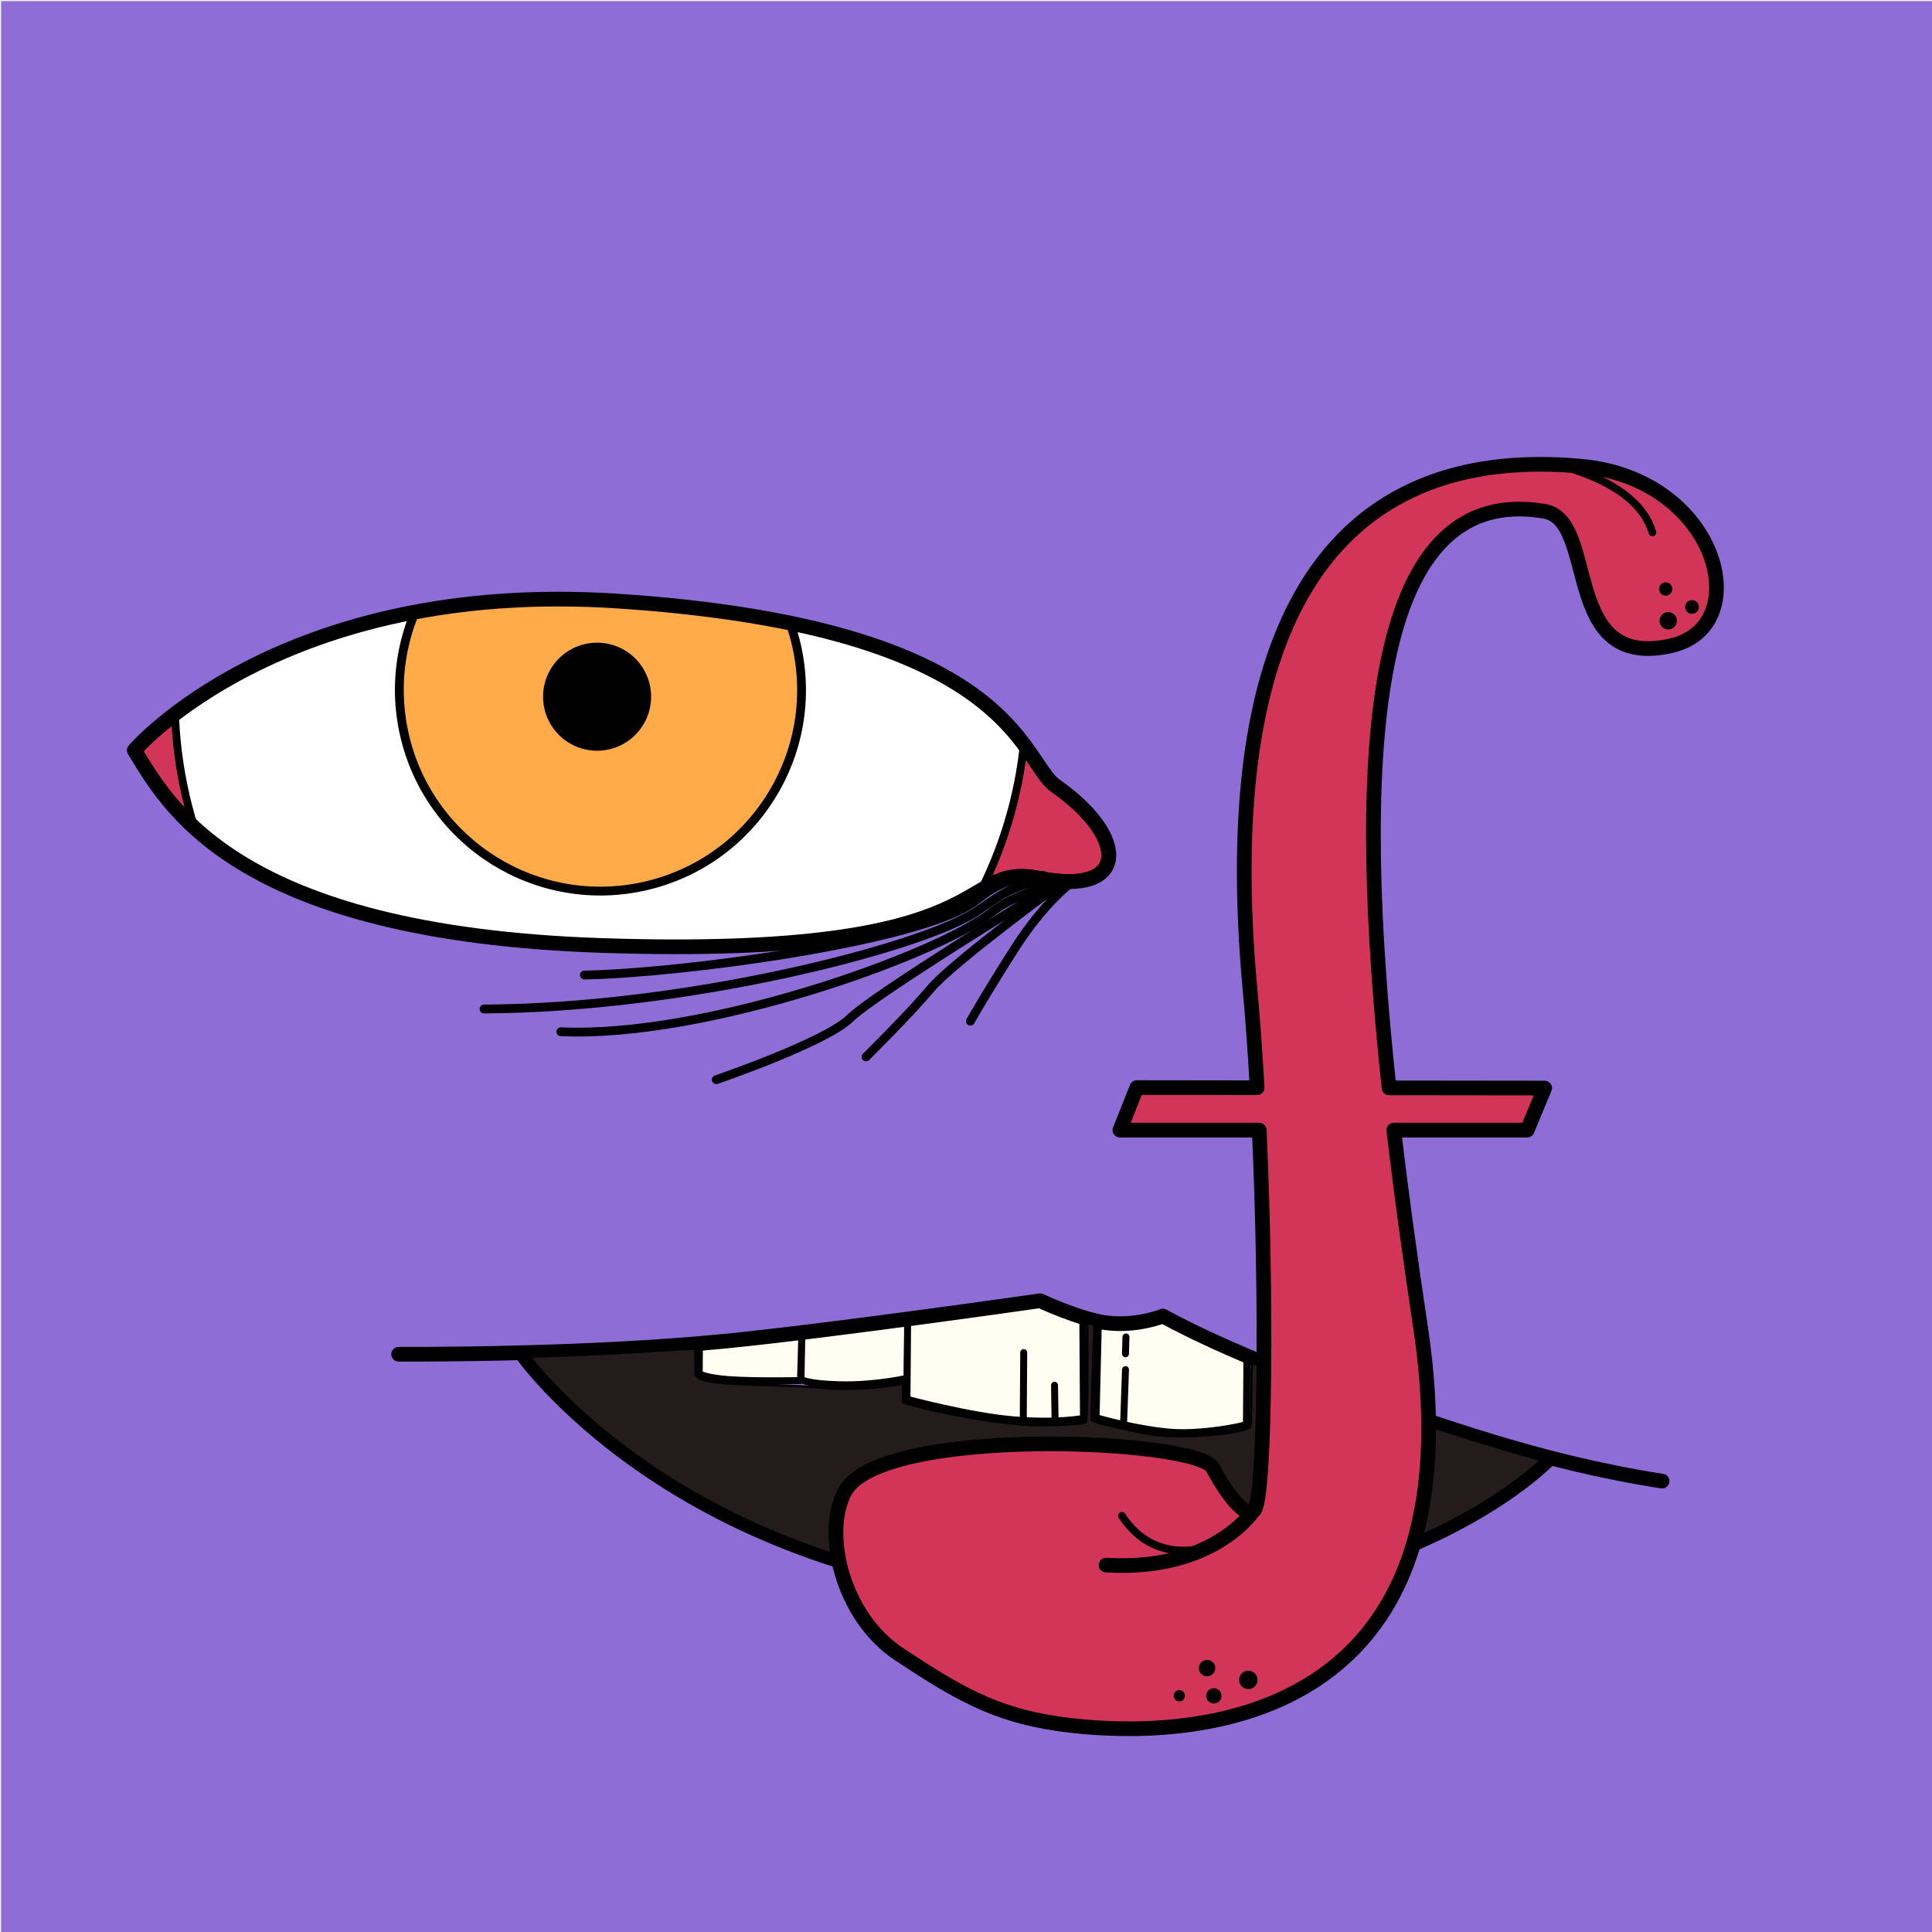
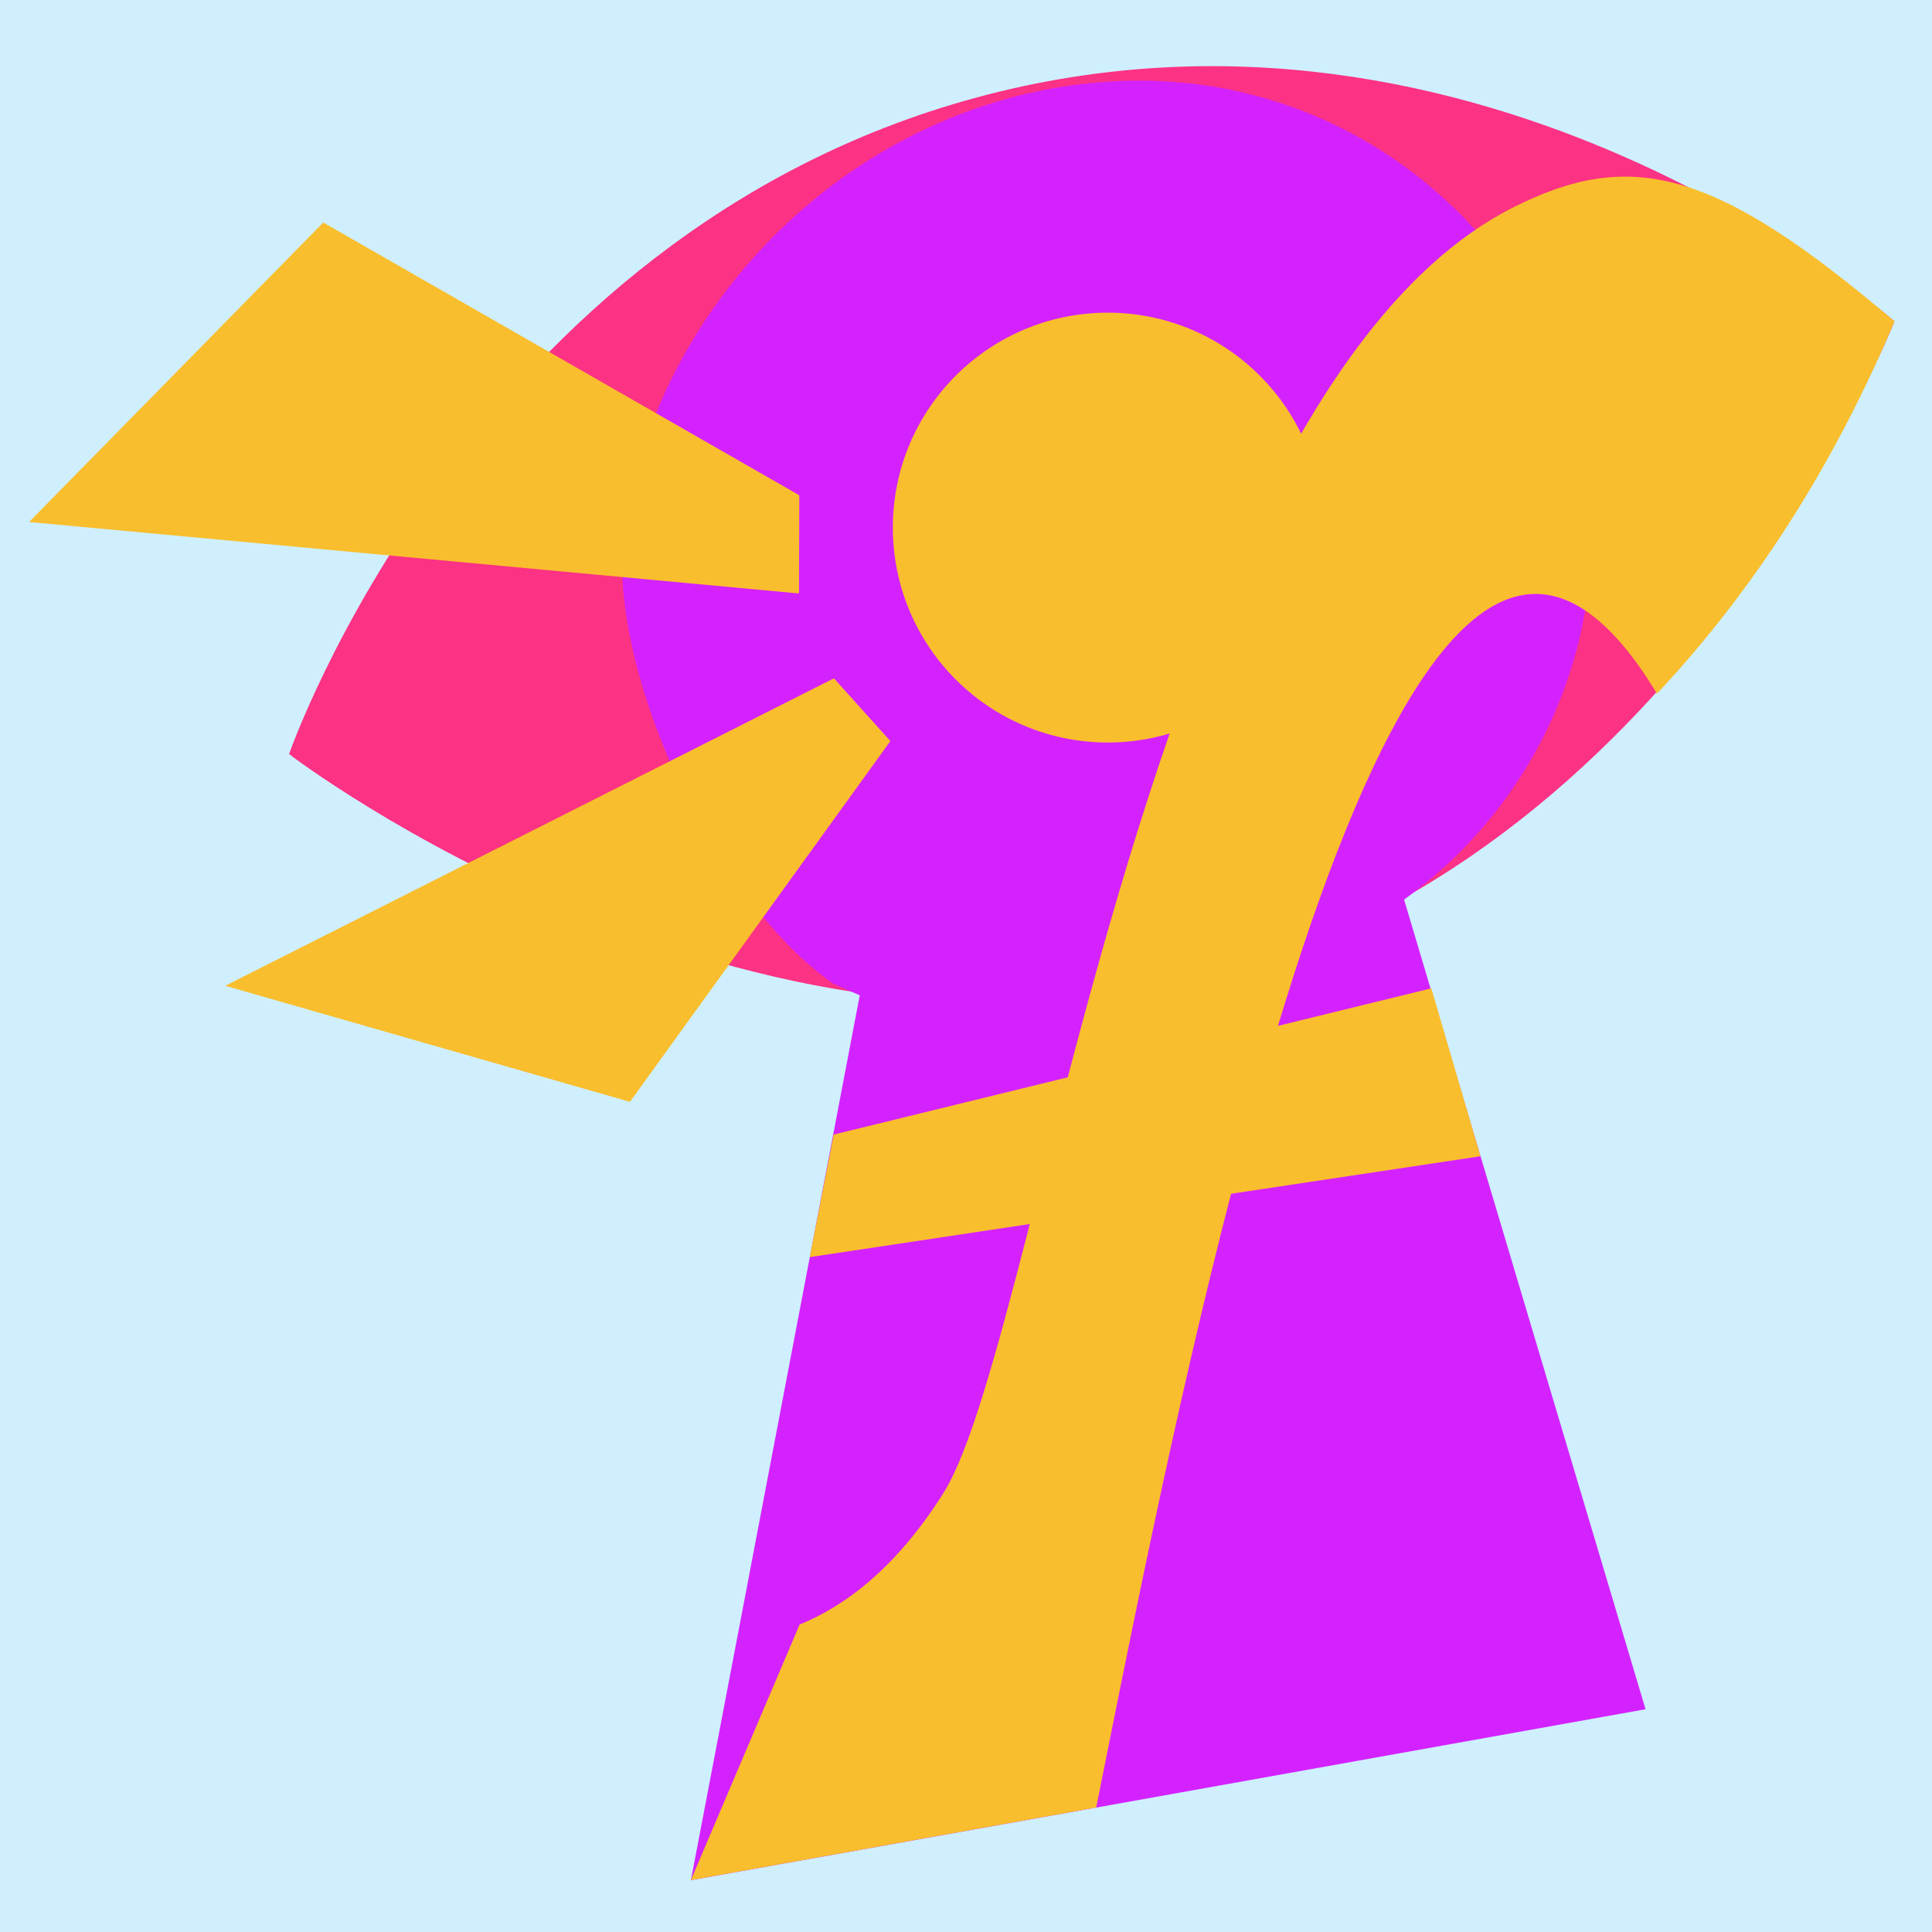
- <svg xmlns="http://www.w3.org/2000/svg" width="125mm" height="125mm" viewBox="0 0 125 125" version="1.1" id="svg1" xml:space="preserve">
-   <defs id="defs1">
-     <clipPath clipPathUnits="userSpaceOnUse" id="clipPath7">
-       <path style="fill:#e9afe9;fill-opacity:0.894;stroke:none;stroke-width:0.769;stroke-linecap:round;stroke-linejoin:round;stroke-dasharray:none;stroke-opacity:1" d="m 35.088,62.03 c 0,0 7.474,-8.736 24.642,-7.609 20.252,1.329 20.556,8.167 22.34,9.416 3.777,2.647 3.718,5.63 -0.813,4.73 -4.354,-0.864 -1.506,4.108 -22.301,3.418 -18.881,-0.627 -22.205,-7.282 -23.868,-9.956 z" id="path8" />
+ <svg xmlns="http://www.w3.org/2000/svg" id="Livello_1" version="1.1" viewBox="0 0 297.64 297.64">
+   <defs>
+     <style>
+       .st0 {
+         fill: none;
+       }
+ 
+       .st1 {
+         fill: #d422ff;
+       }
+ 
+       .st2 {
+         fill: #ffcd40;
+         opacity: .85;
+       }
+ 
+       .st3 {
+         clip-path: url(#clippath-1);
+       }
+ 
+       .st4 {
+         fill: #f9be2d;
+       }
+ 
+       .st5 {
+         fill: #cfefff;
+       }
+ 
+       .st6 {
+         fill: #fc3284;
+       }
+ 
+       .st7 {
+         clip-path: url(#clippath);
+       }
+     </style>
+     <clipPath id="clippath">
+       <path class="st0" d="M291.44,49.22S228.65-6.18,150.42,15.03C72.18,36.24,44.54,116.16,44.54,116.16c0,0,69.97,53.45,142.46,33.8,72.49-19.66,104.44-100.75,104.44-100.75Z" />
    </clipPath>
-     <clipPath clipPathUnits="userSpaceOnUse" id="clipPath8">
-       <path style="fill:#e9afe9;fill-opacity:0.894;stroke:none;stroke-width:0.769;stroke-linecap:round;stroke-linejoin:round;stroke-dasharray:none;stroke-opacity:1" d="m 35.088,62.03 c 0,0 7.474,-8.736 24.642,-7.609 20.252,1.329 20.556,8.167 22.34,9.416 3.777,2.647 3.718,5.63 -0.813,4.73 -4.354,-0.864 -1.506,4.108 -22.301,3.418 -18.881,-0.627 -22.205,-7.282 -23.868,-9.956 z" id="path9" />
-     </clipPath>
-     <clipPath clipPathUnits="userSpaceOnUse" id="clipPath9">
-       <path style="fill:#e9afe9;fill-opacity:0.894;stroke:none;stroke-width:0.769;stroke-linecap:round;stroke-linejoin:round;stroke-dasharray:none;stroke-opacity:1" d="m 35.088,62.03 c 0,0 7.474,-8.736 24.642,-7.609 20.252,1.329 20.556,8.167 22.34,9.416 3.777,2.647 3.718,5.63 -0.813,4.73 -4.354,-0.864 -1.506,4.108 -22.301,3.418 -18.881,-0.627 -22.205,-7.282 -23.868,-9.956 z" id="path10" />
-     </clipPath>
-     <clipPath clipPathUnits="userSpaceOnUse" id="clipPath10">
-       <path style="fill:#e9afe9;fill-opacity:0.894;stroke:none;stroke-width:0.769;stroke-linecap:round;stroke-linejoin:round;stroke-dasharray:none;stroke-opacity:1" d="m 34.575,61.859 c 0,0 7.474,-8.736 24.642,-7.609 20.252,1.329 20.556,8.167 22.34,9.416 3.777,2.647 3.718,5.63 -0.813,4.73 -4.354,-0.864 -1.506,4.108 -22.301,3.418 C 39.562,71.188 36.238,64.533 34.575,61.859 Z" id="path11" />
-     </clipPath>
-     <clipPath clipPathUnits="userSpaceOnUse" id="clipPath43">
-       <path style="display:none;fill:#ffec1d;fill-opacity:0.313;stroke:#000000;stroke-width:0.45;stroke-linecap:round;stroke-linejoin:round;stroke-dasharray:none;stroke-opacity:1" d="M 96.506,73.881 C 74.163,60.551 54.533,95.688 54.533,95.688 c 0,0 11.734,0.085 21.098,-0.842 7.001,-0.693 20.406,-2.618 20.406,-2.618 0,0 2.618,1.222 4.314,1.432 1.951,0.242 3.633,-0.442 3.633,-0.442 0,0 4.764,2.709 12.947,5.377 4.817,1.57 10.696,4.311 19.35,5.304 0,0 -17.433,-16.687 -39.776,-30.017 z" id="path43" />
-       <path id="lpe_path-effect43" style="display:inline;fill:#ffec1d;fill-opacity:0.313;stroke:#000000;stroke-width:0.45;stroke-linecap:round;stroke-linejoin:round;stroke-dasharray:none;stroke-opacity:1" class="powerclip" d="m 68.756,86.588 h 45.912 v 19.402 H 68.756 Z M 96.506,73.881 C 74.163,60.551 54.533,95.688 54.533,95.688 c 0,0 11.734,0.085 21.098,-0.842 7.001,-0.693 20.406,-2.618 20.406,-2.618 0,0 2.618,1.222 4.314,1.432 1.951,0.242 3.633,-0.442 3.633,-0.442 0,0 4.764,2.709 12.947,5.377 4.817,1.57 10.696,4.311 19.35,5.304 0,0 -17.433,-16.687 -39.776,-30.017 z" />
+     <clipPath id="clippath-1">
+       <path class="st0" d="M291.86,49.51S229.07-5.89,150.84,15.32C72.6,36.54,44.96,116.46,44.96,116.46c0,0,69.97,53.45,142.46,33.8,72.49-19.66,104.44-100.75,104.44-100.75Z" />
    </clipPath>
  </defs>
-   <rect style="display:inline;opacity:1;fill:#8f6dd6;fill-opacity:1;stroke:none;stroke-width:0.357;stroke-linecap:round;stroke-linejoin:round;stroke-dasharray:none;stroke-opacity:1" id="rect17" width="125" height="125" x="0.074" y="0.074" />
-   <g id="layer2" style="display:inline" />
-   <g id="g29" style="display:inline" clip-path="url(#clipPath43)" transform="translate(-28.74237,-8.070124)">
-     <path style="display:inline;opacity:1;fill:#fffef3;fill-opacity:1;stroke:#020000;stroke-width:0.45;stroke-linecap:round;stroke-linejoin:round;stroke-dasharray:none;stroke-opacity:1" d="m 87.479,93.409 -0.041,3.834 c 0,0 -2.099,0.482 -4.364,0.421 -2.266,-0.06 -2.507,-0.363 -2.507,-0.363 l 0.057,-3.016 -0.088,3.107 c 0,0 -2.991,0.06 -4.622,-0.06 -1.631,-0.121 -1.933,-0.393 -1.933,-0.393 l 0.017,-1.944" id="path22" />
-     <g id="g27" style="display:inline">
-       <path style="display:inline;opacity:1;fill:#fffef3;fill-opacity:1;stroke:#000000;stroke-width:0.45;stroke-linecap:round;stroke-linejoin:round;stroke-dasharray:none;stroke-opacity:1" d="m 87.479,91.898 -0.055,6.703 c 0,0 4.018,1.088 6.857,1.329 2.84,0.242 4.562,-0.091 4.562,-0.091 l -0.054,-8.027" id="path20" />
-       <path style="display:inline;opacity:1;fill:none;fill-opacity:1;stroke:#020000;stroke-width:0.45;stroke-linecap:round;stroke-linejoin:round;stroke-dasharray:none;stroke-opacity:1" d="m 94.948,99.978 0.028,-4.398" id="path24" />
-       <path style="display:inline;opacity:1;fill:none;fill-opacity:1;stroke:#020000;stroke-width:0.45;stroke-linecap:round;stroke-linejoin:round;stroke-dasharray:none;stroke-opacity:1" d="m 97.008,100.007 -0.038,-2.312" id="path25" />
-     </g>
-     <g id="g28" style="display:inline" transform="translate(-0.4229215,-0.4953283)">
-       <path style="display:inline;opacity:1;fill:#fffef3;fill-opacity:1;stroke:#020000;stroke-width:0.45;stroke-linecap:round;stroke-linejoin:round;stroke-dasharray:none;stroke-opacity:1" d="m 100.261,92.724 -0.18,7.569 c 0,0 3.444,0.997 5.679,0.967 2.235,-0.03 4.048,-0.514 4.048,-0.514 l 0.058,-7.671" id="path21" />
-       <path style="display:inline;opacity:1;fill:none;fill-opacity:1;stroke:#020000;stroke-width:0.45;stroke-linecap:round;stroke-linejoin:round;stroke-dasharray:none;stroke-opacity:1" d="m 101.859,100.738 0.126,-3.557" id="path26" />
-       <path style="display:inline;opacity:1;fill:none;fill-opacity:1;stroke:#020000;stroke-width:0.45;stroke-linecap:round;stroke-linejoin:round;stroke-dasharray:none;stroke-opacity:1" d="m 101.984,96.154 0.03,-1.088" id="path27" />
-     </g>
+   <rect class="st5" width="297.64" height="297.64" />
+   <g class="st7">
+     <path class="st6" d="M291.44,49.22S228.65-6.18,150.42,15.03C72.18,36.24,44.54,116.16,44.54,116.16c0,0,69.97,53.45,142.46,33.8,72.49-19.66,104.44-100.75,104.44-100.75Z" />
  </g>
-   <g id="g3" transform="matrix(1.268787,0,0,1.268787,-35.83305,-30.15946)" style="display:inline">
-     <path style="fill:#e9afe9;fill-opacity:0.894;stroke:none;stroke-width:0.769;stroke-linecap:round;stroke-linejoin:round;stroke-dasharray:none;stroke-opacity:1" d="m 35.088,62.03 c 0,0 7.474,-8.736 24.642,-7.609 20.252,1.329 20.556,8.167 22.34,9.416 3.777,2.647 3.718,5.63 -0.813,4.73 -4.354,-0.864 -1.506,4.108 -22.301,3.418 C 40.075,71.359 36.751,64.704 35.088,62.03 Z" id="path7" />
-     <path style="fill:#d33559;fill-opacity:1;stroke:#000000;stroke-width:0.769;stroke-linecap:round;stroke-linejoin:round;stroke-dasharray:none;stroke-opacity:1" d="m 34.575,61.859 c 0,0 7.474,-8.736 24.642,-7.609 20.252,1.329 20.556,8.167 22.34,9.416 3.777,2.647 3.718,5.63 -0.813,4.73 -4.354,-0.864 -1.506,4.108 -22.301,3.418 C 39.562,71.188 36.238,64.533 34.575,61.859 Z" id="path5" transform="translate(0.5126582,0.1708861)" clip-path="url(#clipPath10)" />
-     <path style="fill:#ffffff;fill-opacity:1;stroke:#000000;stroke-width:0.4;stroke-linecap:round;stroke-linejoin:round;stroke-dasharray:none;stroke-opacity:1" id="path1" d="M 63.76,80.611 A 21.703,21.703 0 0 1 37.719,64.372 21.703,21.703 0 0 1 53.954,38.328 a 21.703,21.703 0 0 1 26.047,16.229 21.703,21.703 0 0 1 -16.224,26.05" clip-path="url(#clipPath9)" />
-     <path style="fill:#ffab4a;fill-opacity:1;stroke:#000000;stroke-width:0.45;stroke-linecap:round;stroke-linejoin:round;stroke-dasharray:none;stroke-opacity:1" id="path2" d="M 61.175,68.944 A 10.253,10.253 0 0 1 48.873,61.272 10.253,10.253 0 0 1 56.542,48.968 10.253,10.253 0 0 1 68.848,56.635 10.253,10.253 0 0 1 61.183,68.942" clip-path="url(#clipPath8)" />
-     <path style="opacity:1;fill:#000000;fill-opacity:1;stroke-width:1.896;stroke-linecap:round;stroke-linejoin:round" id="path3" d="m 59.312,61.981 a 2.755,2.755 0 0 1 -3.306,-2.061 2.755,2.755 0 0 1 2.061,-3.306 2.755,2.755 0 0 1 3.306,2.06 2.755,2.755 0 0 1 -2.059,3.307" clip-path="url(#clipPath7)" />
-     <path style="fill:#e9afaf;fill-opacity:0;stroke:#000000;stroke-width:0.749;stroke-linecap:round;stroke-linejoin:round;stroke-dasharray:none;stroke-opacity:1" d="m 34.575,61.859 c 0,0 7.474,-8.736 24.642,-7.609 20.252,1.329 20.556,8.167 22.34,9.416 3.777,2.647 3.718,5.63 -0.813,4.73 -4.354,-0.864 -1.506,4.108 -22.301,3.418 C 39.562,71.188 36.238,64.533 34.575,61.859 Z" id="path4" transform="translate(0.5126582,0.1708861)" clip-path="none" />
-     <g id="g17" transform="translate(0.5126582,0.1708861)">
-       <path style="display:inline;opacity:1;fill:none;fill-opacity:0.894;stroke:#000000;stroke-width:0.45;stroke-linecap:round;stroke-linejoin:round;stroke-dasharray:none;stroke-opacity:1" d="m 81.503,68.423 c -2.407,0.274 -3.08,1.106 -4.109,1.74 -3.021,1.861 -14.783,4.843 -24.983,4.889" id="path12" />
-       <path style="display:inline;opacity:1;fill:none;fill-opacity:0.894;stroke:#000000;stroke-width:0.45;stroke-linecap:round;stroke-linejoin:round;stroke-dasharray:none;stroke-opacity:1" d="m 80.929,68.241 c -2.347,0.153 -2.929,0.955 -3.656,1.438 -2.956,1.964 -14.842,3.553 -19.744,3.641" id="path13" />
-       <path style="opacity:1;fill:none;fill-opacity:0.894;stroke:#000000;stroke-width:0.45;stroke-linecap:round;stroke-linejoin:round;stroke-dasharray:none;stroke-opacity:1" d="m 82.621,68.392 c -2.407,0.697 -3.291,0.925 -4.381,1.77 -2.803,2.176 -14.572,6.387 -21.909,6.049" id="path14" />
-       <path style="opacity:1;fill:none;fill-opacity:0.894;stroke:#000000;stroke-width:0.45;stroke-linecap:round;stroke-linejoin:round;stroke-dasharray:none;stroke-opacity:1" d="m 82.288,68.664 c 0,0 -1.329,0.997 -2.749,3.202 -1.42,2.205 -2.326,3.806 -2.326,3.806" id="path15" />
-       <path style="opacity:1;fill:none;fill-opacity:0.894;stroke:#000000;stroke-width:0.45;stroke-linecap:round;stroke-linejoin:round;stroke-dasharray:none;stroke-opacity:1" d="m 81.714,68.725 c 0,0 -5.438,3.988 -6.525,5.287 -1.088,1.299 -3.301,3.483 -3.301,3.483" id="path16" />
-       <path style="opacity:1;fill:none;fill-opacity:0.894;stroke:#000000;stroke-width:0.45;stroke-linecap:round;stroke-linejoin:round;stroke-dasharray:none;stroke-opacity:1" d="m 80.808,69.117 c 0,0 -8.458,5.166 -9.727,6.404 -1.269,1.239 -6.826,3.135 -6.826,3.135" id="path17" />
-     </g>
+   <circle class="st2" cx="170.52" cy="87.09" r="33.11" />
+   <g class="st3">
+     <path class="st6" d="M291.86,49.51S229.07-5.89,150.84,15.32C72.6,36.54,44.96,116.46,44.96,116.46c0,0,69.97,53.45,142.46,33.8,72.49-19.66,104.44-100.75,104.44-100.75Z" />
  </g>
-   <g id="g6" style="display:inline" transform="translate(-28.74237,-8.070124)">
-     <path style="display:inline;opacity:1;fill:none;fill-opacity:1;stroke:#000000;stroke-width:0.95;stroke-linecap:round;stroke-linejoin:round;stroke-dasharray:none;stroke-opacity:1" d="m 54.533,95.688 c 0,0 11.734,0.085 21.098,-0.842 7.001,-0.693 20.406,-2.618 20.406,-2.618 0,0 2.618,1.222 4.314,1.432 1.951,0.242 3.633,-0.442 3.633,-0.442 0,0 4.764,2.709 12.947,5.377 4.817,1.57 11.283,4.053 19.35,5.304" id="path18" />
-     <path style="display:inline;fill:#241c1c;fill-opacity:1;stroke:#000000;stroke-width:0.603;stroke-linecap:round;stroke-linejoin:round;stroke-dasharray:none;stroke-opacity:1" d="m 306.912,408.95 c -20.729,-7.696 -36.789,-16.816 -52.222,-29.656 -4.395,-3.656 -11.349,-10.47 -14.666,-14.37 l -2.263,-2.661 2.643,-0.078 c 7.744,-0.227 21.995,-0.905 28.544,-1.357 4.098,-0.283 7.97,-0.515 8.604,-0.515 l 1.153,-8.8e-4 v 3.362 c 0,3.31 0.015,3.369 0.976,3.858 1.888,0.96 6.046,1.378 16.587,1.667 5.854,0.161 12.241,0.475 14.192,0.699 4.577,0.525 13.204,0.083 18.007,-0.922 l 0.976,-0.204 v 2.325 2.325 l 1.863,0.536 c 7.37,2.121 19.758,4.335 27.267,4.873 5.312,0.381 14.561,0.029 15.566,-0.593 0.238,-0.147 0.365,-4.385 0.365,-12.219 v -11.993 l 0.89,0.17 0.89,0.17 -0.176,4.837 c -0.097,2.66 -0.263,7.917 -0.368,11.681 l -0.191,6.844 1.163,0.483 c 1.331,0.553 9.72,2.41 13.936,3.085 6.756,1.081 22.571,-0.219 23.678,-1.947 0.143,-0.224 0.263,-3.8 0.266,-7.947 0.004,-5.097 0.128,-7.54 0.384,-7.54 0.208,0 0.704,0.174 1.101,0.387 0.707,0.378 0.718,0.576 0.49,8.959 -0.393,14.475 -1.157,24.466 -1.972,25.784 -0.684,1.107 -3.997,-2.461 -6.968,-7.506 -0.879,-1.492 -1.945,-3.037 -2.37,-3.433 -5.118,-4.774 -40.303,-7.053 -63.574,-4.117 -11.61,1.465 -19.859,3.998 -24.482,7.518 -3.523,2.683 -5.342,8.176 -5.049,15.251 0.116,2.809 0.048,3.987 -0.231,3.975 -0.218,-0.009 -2.472,-0.787 -5.009,-1.729 z" id="path37" transform="scale(0.2645833)" />
-     <path style="display:inline;fill:#241c1c;fill-opacity:1;stroke:#000000;stroke-width:0.603;stroke-linecap:round;stroke-linejoin:round;stroke-dasharray:none;stroke-opacity:1" d="m 456.116,405.663 c 0.003,-0.257 0.235,-1.442 0.516,-2.634 0.995,-4.218 1.967,-12.1 2.197,-17.808 0.205,-5.085 0.301,-5.756 0.797,-5.564 1.969,0.761 17.663,5.594 21.407,6.592 2.487,0.663 4.522,1.316 4.524,1.451 0.003,0.343 -4.402,3.929 -7.882,6.417 -4.394,3.141 -8.75,5.757 -14.646,8.796 -5.939,3.061 -6.921,3.452 -6.914,2.75 z" id="path38" transform="scale(0.2645833)" />
-     <path style="display:inline;opacity:1;fill:none;fill-opacity:1;stroke:#000000;stroke-width:0.85;stroke-linecap:round;stroke-linejoin:round;stroke-dasharray:none;stroke-opacity:1" d="m 62.39,95.594 c 0,0 9.688,14.063 33.13,15.876 23.442,1.813 33.577,-9.063 33.577,-9.063" id="path19" />
-     <g id="g7" style="display:inline">
-       <path id="path29" style="display:inline;opacity:1;fill:#d33559;fill-opacity:1;stroke:#000000;stroke-width:0.95;stroke-linecap:round;stroke-linejoin:round;stroke-dasharray:none;stroke-opacity:1" d="m 128.377,38.111 c -13.14,0.009 -20.992,9.877 -18.755,34.02 0.18,1.94 0.331,4.082 0.456,6.315 l -7.784,-0.01 -1.096,2.754 h 9.018 c 0.491,10.907 0.377,22.927 -0.246,24.437 -0.395,0.958 -1.733,-0.649 -2.772,-2.596 -0.992,-1.857 -21.51,-2.758 -23.792,1.55 -1.443,2.725 -0.151,8.096 3.504,10.513 3.655,2.417 6.102,3.897 10.271,4.501 4.169,0.604 27.803,3.115 23.464,-25.695 -0.628,-4.171 -1.227,-8.462 -1.725,-12.711 h 8.633 l 1.129,-2.721 -10.068,-0.012 c -2.196,-20.551 -1.629,-39.262 10.041,-37.309 3.537,0.592 1.014,10.335 8.213,8.7 5.513,-1.252 3.064,-10.784 -5.793,-11.608 -0.922,-0.086 -1.821,-0.129 -2.697,-0.128 z" />
-       <path style="display:inline;fill:#d33559;fill-opacity:0;stroke:#000000;stroke-width:0.95;stroke-linecap:round;stroke-linejoin:round;stroke-dasharray:none;stroke-opacity:1" d="m 109.97,105.628 c 0,0 -2.466,4.133 -9.668,3.702" id="path6" />
-       <g id="g31" transform="translate(9.293856,0.6571413)">
-         <path style="fill:#000000;fill-opacity:1;stroke:none;stroke-width:0.291;stroke-linecap:round;stroke-linejoin:round;stroke-opacity:1" id="path23" d="m 95.832,117.485 a 0.364,0.364 0 0 1 -0.437,-0.272 0.364,0.364 0 0 1 0.272,-0.437 0.364,0.364 0 0 1 0.437,0.272 0.364,0.364 0 0 1 -0.272,0.437" />
-         <path style="fill:#000000;fill-opacity:1;stroke:none;stroke-width:0.397;stroke-linecap:round;stroke-linejoin:round;stroke-opacity:1" id="path28" d="m 98.097,117.619 a 0.497,0.497 0 0 1 -0.596,-0.372 0.497,0.497 0 0 1 0.372,-0.596 0.497,0.497 0 0 1 0.596,0.372 0.497,0.497 0 0 1 -0.371,0.596" />
-         <path style="fill:#000000;fill-opacity:1;stroke:none;stroke-width:0.423;stroke-linecap:round;stroke-linejoin:round;stroke-opacity:1" id="path30" d="m 97.666,115.857 a 0.53,0.53 0 0 1 -0.636,-0.397 0.53,0.53 0 0 1 0.397,-0.636 0.53,0.53 0 0 1 0.636,0.396 0.53,0.53 0 0 1 -0.396,0.636" />
-         <path style="fill:#000000;fill-opacity:1;stroke:none;stroke-width:0.477;stroke-linecap:round;stroke-linejoin:round;stroke-opacity:1" id="path31" d="m 100.349,116.684 a 0.596,0.596 0 0 1 -0.716,-0.446 0.596,0.596 0 0 1 0.446,-0.716 0.596,0.596 0 0 1 0.716,0.446 0.596,0.596 0 0 1 -0.446,0.716" />
-       </g>
-       <g id="g35" transform="translate(38.31947,-68.4829)">
-         <path style="fill:#000000;fill-opacity:1;stroke:none;stroke-width:0.45;stroke-linecap:round;stroke-linejoin:round;stroke-opacity:1" id="path32" d="m 98.483,117.264 a 0.563,0.563 0 0 1 -0.676,-0.421 0.563,0.563 0 0 1 0.421,-0.676 0.563,0.563 0 0 1 0.676,0.421 0.563,0.563 0 0 1 -0.421,0.676" />
-         <path style="fill:#000000;fill-opacity:1;stroke:none;stroke-width:0.357;stroke-linecap:round;stroke-linejoin:round;stroke-opacity:1" id="path33" d="m 99.994,116.26 a 0.447,0.447 0 0 1 -0.536,-0.335 0.447,0.447 0 0 1 0.334,-0.537 0.447,0.447 0 0 1 0.537,0.334 0.447,0.447 0 0 1 -0.334,0.537" />
-         <path style="fill:#000000;fill-opacity:1;stroke:none;stroke-width:0.344;stroke-linecap:round;stroke-linejoin:round;stroke-opacity:1" id="path34" d="m 98.29,115.08 a 0.431,0.431 0 0 1 -0.517,-0.322 0.431,0.431 0 0 1 0.322,-0.517 0.431,0.431 0 0 1 0.517,0.322 0.431,0.431 0 0 1 -0.322,0.517" />
-       </g>
-     </g>
-     <path style="fill:none;fill-opacity:1;stroke:#000000;stroke-width:0.5;stroke-linecap:round;stroke-linejoin:round;stroke-dasharray:none;stroke-opacity:1" d="m 129.373,38.129 c 0,0 5.326,1.046 6.277,4.388" id="path40" />
-     <path style="fill:none;fill-opacity:1;stroke:#000000;stroke-width:0.5;stroke-linecap:round;stroke-linejoin:round;stroke-dasharray:none;stroke-opacity:1" d="m 107.038,108.103 c 0,0 -3.511,1.402 -5.707,-1.959" id="path41" />
+   <path class="st1" d="M253.52,263.32l-84.63,15.15-62.45,11.19,7.52-39.38,18.49-96.94-4.05-1.8c-18.3-12.53-36.1-49.95-31.99-72.08,7.03-37.82,40.69-67.04,79.16-67.04,18.77,0,35.82,7.44,48.35,19.54,13.16,12.66,21.32,30.46,21.32,50.15,0,4.07-.35,8.06-1.03,11.94-3.14,18.29-13.45,34.13-27.9,44.54l4.08,13.7,6.39,21.45,26.73,89.59Z" />
+   <circle class="st4" cx="170.66" cy="81.28" r="33.11" />
+   <g>
+     <path class="st4" d="M291.86,49.51c-9.37,22.26-21.6,41.34-36.59,57.36-3.76-6.24-7.46-10.43-11.06-12.83-18.09-12.08-34.17,20.51-47.33,64-2.51,8.3-4.93,17.01-7.23,25.88-8.63,33.37-15.67,69.07-20.77,94.54l-62.45,11.19,16.76-39.38c7.07-2.87,14.93-8.78,22.17-20.28,3.96-6.29,8.04-21.08,12.91-39.95,1.76-6.76,3.61-14.04,5.59-21.65,13.51-51.71,33.28-118.31,69.29-136.45,18.12-9.12,31.09-5.96,58.7,17.56Z" />
+     <polygon class="st4" points="124.75 193.67 228.08 178.13 220.51 152.26 128.44 174.79 124.75 193.67" />
  </g>
-   <g id="layer1" style="display:inline" />
+   <polygon class="st4" points="137.17 114.17 97.05 169.75 34.7 151.87 128.47 104.5 137.17 114.17" />
+   <polygon class="st4" points="123.09 91.43 4.48 80.42 49.8 34.28 123.14 76.3 123.09 91.43" />
</svg>
